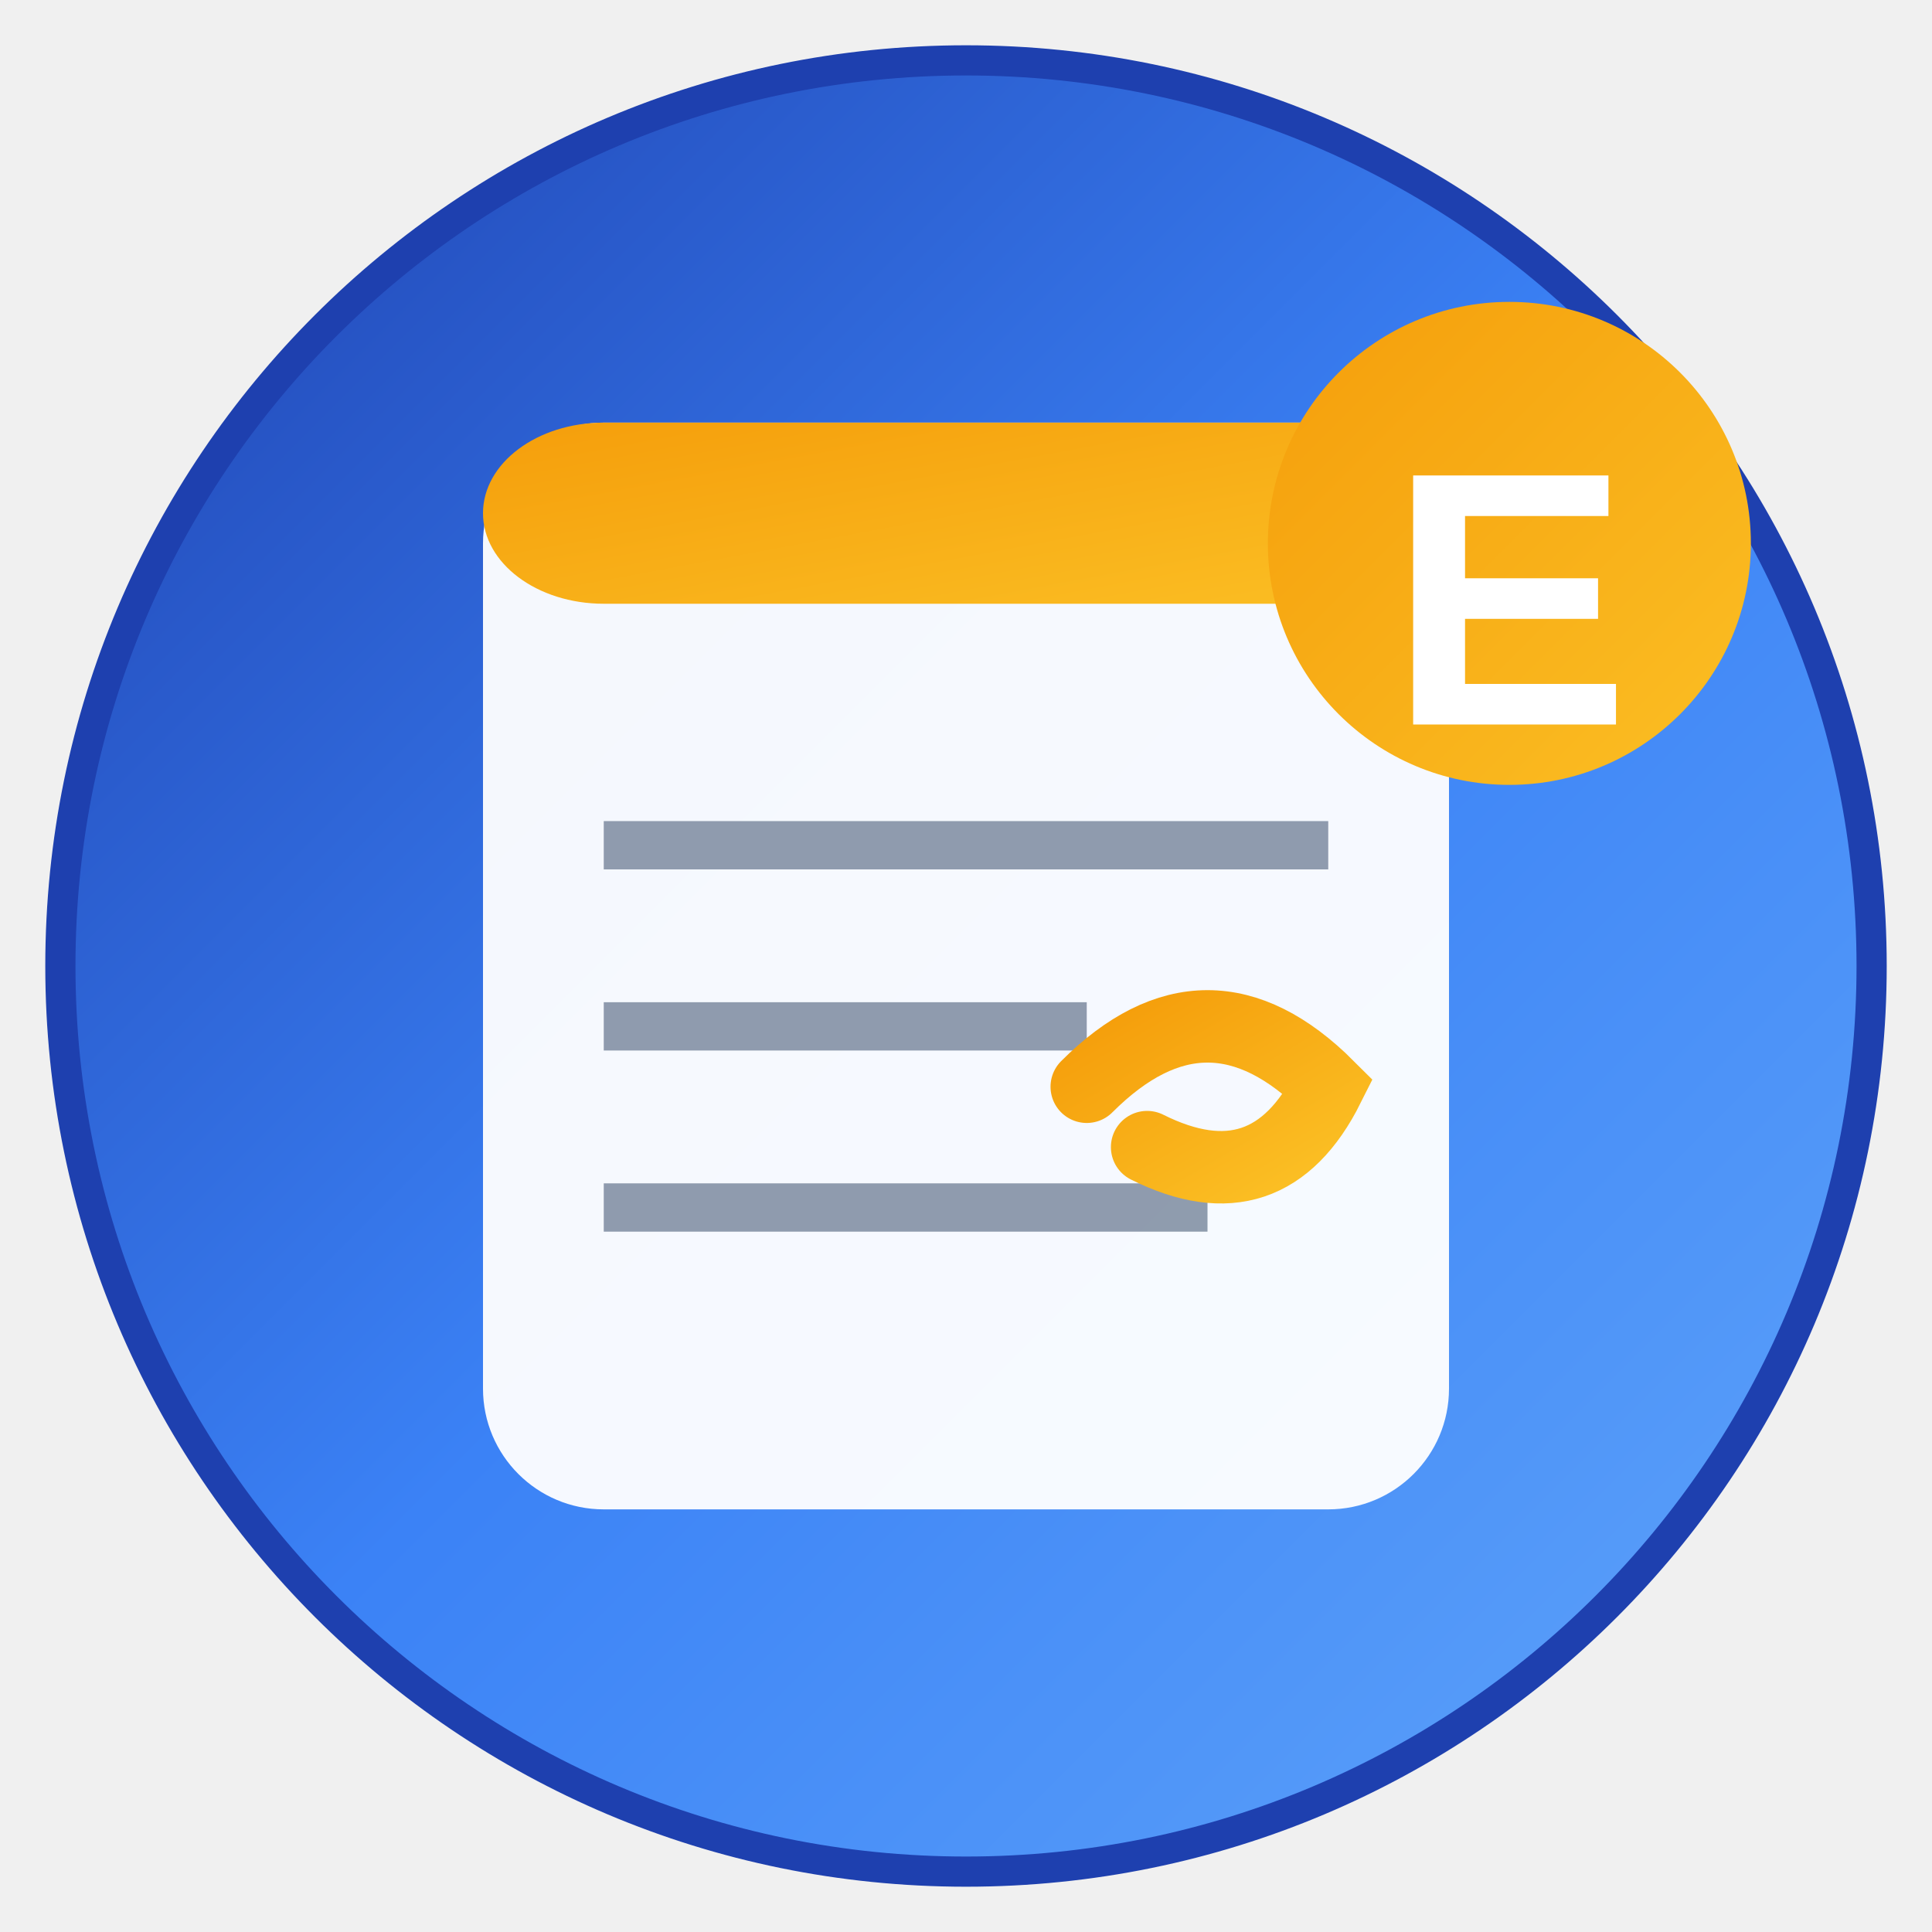
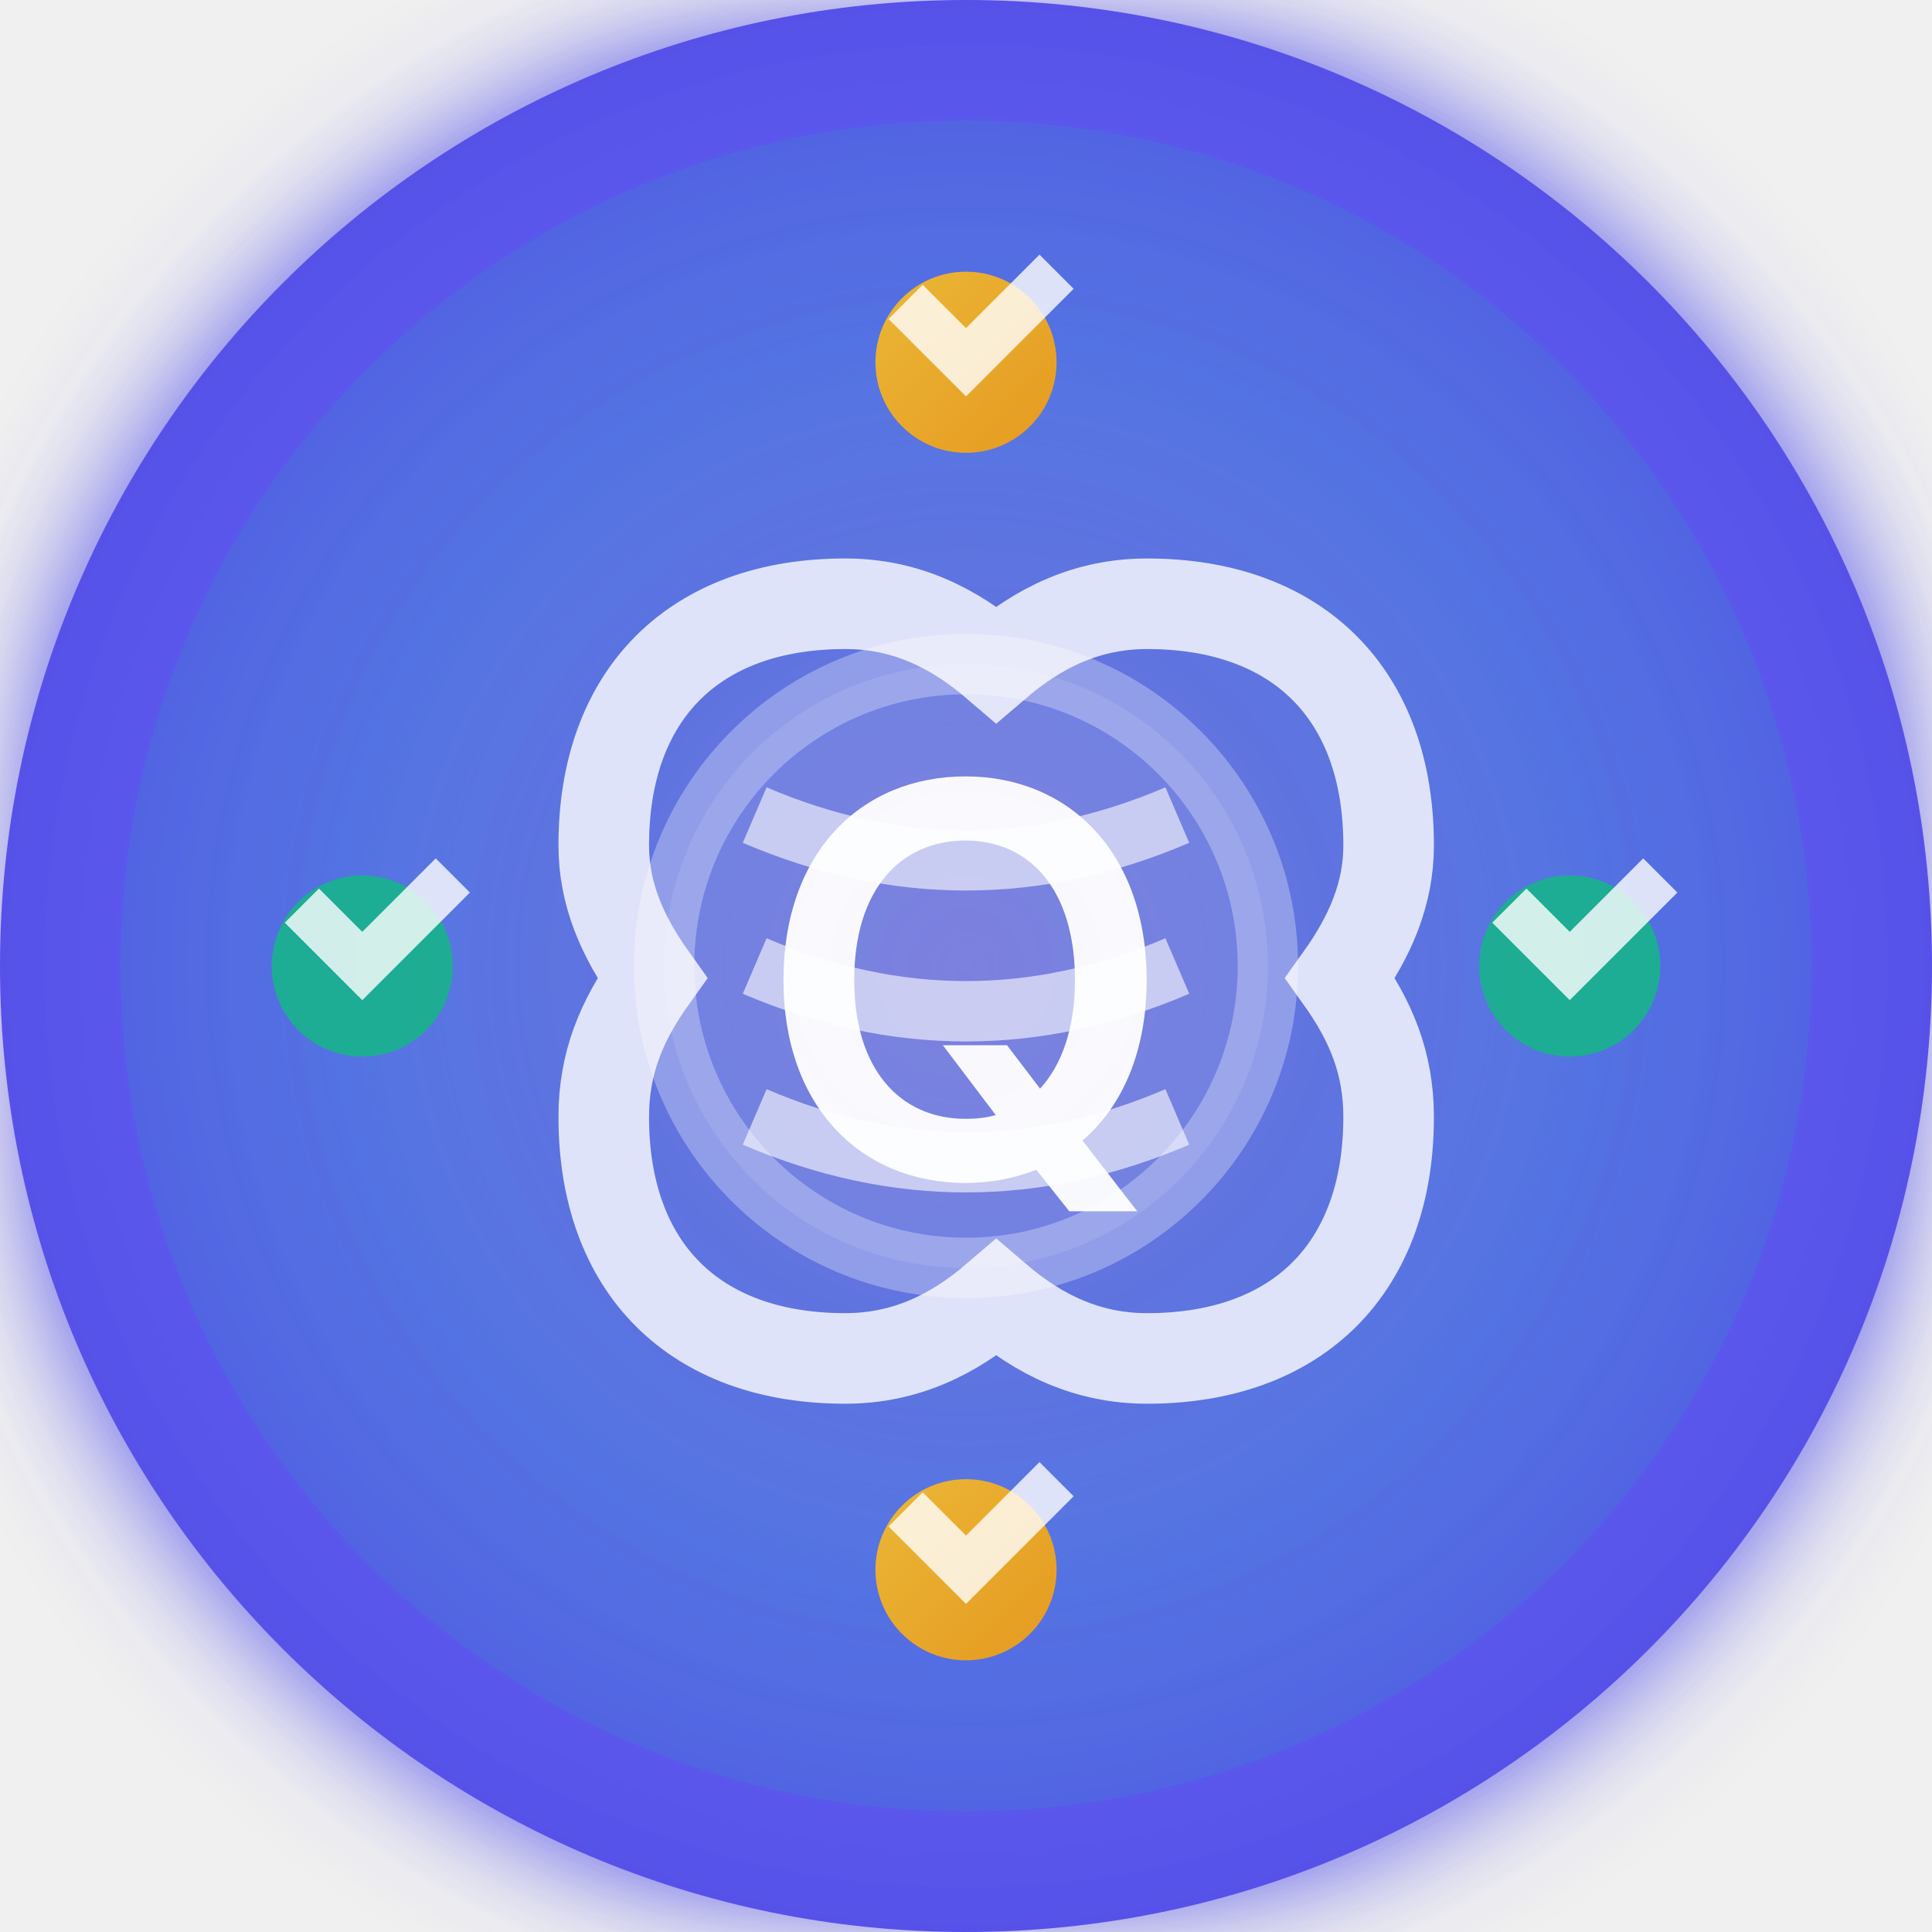
<svg xmlns="http://www.w3.org/2000/svg" width="32" height="32" viewBox="0 0 32 32" fill="none">
  <defs>
-     <linearGradient id="enterpriseGrad" x1="0%" y1="0%" x2="100%" y2="100%">
-       <stop offset="0%" style="stop-color:#1e40af;stop-opacity:1" />
-       <stop offset="50%" style="stop-color:#3b82f6;stop-opacity:1" />
-       <stop offset="100%" style="stop-color:#60a5fa;stop-opacity:1" />
+     <radialGradient id="primaryRadial" cx="50%" cy="50%" r="60%">
+       <stop offset="0%" style="stop-color:#8b5cf6;stop-opacity:1" />
+       <stop offset="50%" style="stop-color:#6366f1;stop-opacity:1" />
+       <stop offset="100%" style="stop-color:#4f46e5;stop-opacity:1" />
+     </radialGradient>
+     <radialGradient id="glowGrad" cx="50%" cy="50%" r="70%">
+       <stop offset="0%" style="stop-color:#10b981;stop-opacity:0.8" />
+       <stop offset="100%" style="stop-color:#06d6a0;stop-opacity:0.2" />
+     </radialGradient>
+     <linearGradient id="accentGrad" x1="0%" y1="0%" x2="100%" y2="100%">
+       <stop offset="0%" style="stop-color:#fbbf24;stop-opacity:1" />
+       <stop offset="100%" style="stop-color:#f59e0b;stop-opacity:1" />
    </linearGradient>
-     <linearGradient id="accentGrad" x1="0%" y1="0%" x2="100%" y2="100%">
-       <stop offset="0%" style="stop-color:#f59e0b;stop-opacity:1" />
-       <stop offset="100%" style="stop-color:#fbbf24;stop-opacity:1" />
-     </linearGradient>
+     <filter id="glow">
+       <feGaussianBlur stdDeviation="1" result="coloredBlur" />
+       <feMerge>
+         <feMergeNode in="coloredBlur" />
+         <feMergeNode in="SourceGraphic" />
+       </feMerge>
+     </filter>
  </defs>
-   <circle cx="16" cy="16" r="15" fill="url(#enterpriseGrad)" stroke="#1e40af" stroke-width="0.5" />
-   <rect x="8" y="7" width="16" height="18" rx="2" fill="white" opacity="0.95" />
-   <rect x="8" y="7" width="16" height="3" rx="2" fill="url(#accentGrad)" />
-   <line x1="10" y1="14" x2="22" y2="14" stroke="#64748b" stroke-width="0.8" opacity="0.7" />
-   <line x1="10" y1="17" x2="18" y2="17" stroke="#64748b" stroke-width="0.8" opacity="0.7" />
-   <line x1="10" y1="20" x2="20" y2="20" stroke="#64748b" stroke-width="0.8" opacity="0.7" />
-   <path d="M18 18 Q20 16 22 18 Q21 20 19 19" stroke="url(#accentGrad)" stroke-width="1.2" fill="none" stroke-linecap="round" />
-   <circle cx="25" cy="9" r="4" fill="url(#accentGrad)" />
-   <text x="25" y="12" text-anchor="middle" font-family="Arial, sans-serif" font-size="6" font-weight="bold" fill="white">E</text>
+   <circle cx="16" cy="16" r="16" fill="url(#primaryRadial)" filter="url(#glow)" />
+   <circle cx="16" cy="16" r="14" fill="url(#glowGrad)" opacity="0.3" />
+   <path d="M10 14c0-2.5 1.5-4 4-4 1 0 1.8 0.4 2.5 1 0.7-0.6 1.5-1 2.5-1 2.5 0 4 1.5 4 4 0 0.8-0.3 1.5-0.8 2.2 0.5 0.7 0.8 1.4 0.8 2.3 0 2.5-1.5 4-4 4-1 0-1.8-0.4-2.5-1-0.7 0.6-1.5 1-2.5 1-2.5 0-4-1.5-4-4 0-0.9 0.3-1.6 0.8-2.3-0.5-0.7-0.8-1.4-0.8-2.2z" fill="none" stroke="rgba(255,255,255,0.8)" stroke-width="1.5" />
+   <path d="M12.5 13.5 Q16 15 19.5 13.5" stroke="rgba(255,255,255,0.6)" stroke-width="1" fill="none" />
+   <path d="M12.5 16 Q16 17.5 19.5 16" stroke="rgba(255,255,255,0.6)" stroke-width="1" fill="none" />
+   <path d="M12.5 18.5 Q16 20 19.5 18.5" stroke="rgba(255,255,255,0.6)" stroke-width="1" fill="none" />
+   <circle cx="16" cy="16" r="5" fill="rgba(255,255,255,0.1)" stroke="rgba(255,255,255,0.3)" stroke-width="1" />
+   <text x="16" y="19.5" text-anchor="middle" font-family="system-ui, -apple-system, sans-serif" font-size="9" font-weight="600" fill="white" opacity="0.95">Q</text>
+   <circle cx="16" cy="6" r="1.5" fill="url(#accentGrad)" opacity="0.9">
+     <animateTransform attributeName="transform" type="rotate" values="0 16 16;360 16 16" dur="20s" repeatCount="indefinite" />
+   </circle>
+   <circle cx="26" cy="16" r="1.5" fill="rgba(16, 185, 129, 0.9)" opacity="0.9">
+     <animateTransform attributeName="transform" type="rotate" values="90 16 16;450 16 16" dur="20s" repeatCount="indefinite" />
+   </circle>
+   <circle cx="16" cy="26" r="1.5" fill="url(#accentGrad)" opacity="0.9">
+     <animateTransform attributeName="transform" type="rotate" values="180 16 16;540 16 16" dur="20s" repeatCount="indefinite" />
+   </circle>
+   <circle cx="6" cy="16" r="1.5" fill="rgba(16, 185, 129, 0.9)" opacity="0.9">
+     <animateTransform attributeName="transform" type="rotate" values="270 16 16;630 16 16" dur="20s" repeatCount="indefinite" />
+   </circle>
+   <g opacity="0.8">
+     <path d="M15 5 L16 6 L17.5 4.5" stroke="white" stroke-width="0.8" fill="none">
+       <animateTransform attributeName="transform" type="rotate" values="0 16 16;360 16 16" dur="20s" repeatCount="indefinite" />
+     </path>
+     <path d="M25 15 L26 16 L27.5 14.5" stroke="white" stroke-width="0.8" fill="none">
+       <animateTransform attributeName="transform" type="rotate" values="90 16 16;450 16 16" dur="20s" repeatCount="indefinite" />
+     </path>
+     <path d="M15 25 L16 26 L17.5 24.5" stroke="white" stroke-width="0.8" fill="none">
+       <animateTransform attributeName="transform" type="rotate" values="180 16 16;540 16 16" dur="20s" repeatCount="indefinite" />
+     </path>
+     <path d="M5 15 L6 16 L7.5 14.5" stroke="white" stroke-width="0.8" fill="none">
+       <animateTransform attributeName="transform" type="rotate" values="270 16 16;630 16 16" dur="20s" repeatCount="indefinite" />
+     </path>
+   </g>
</svg>
